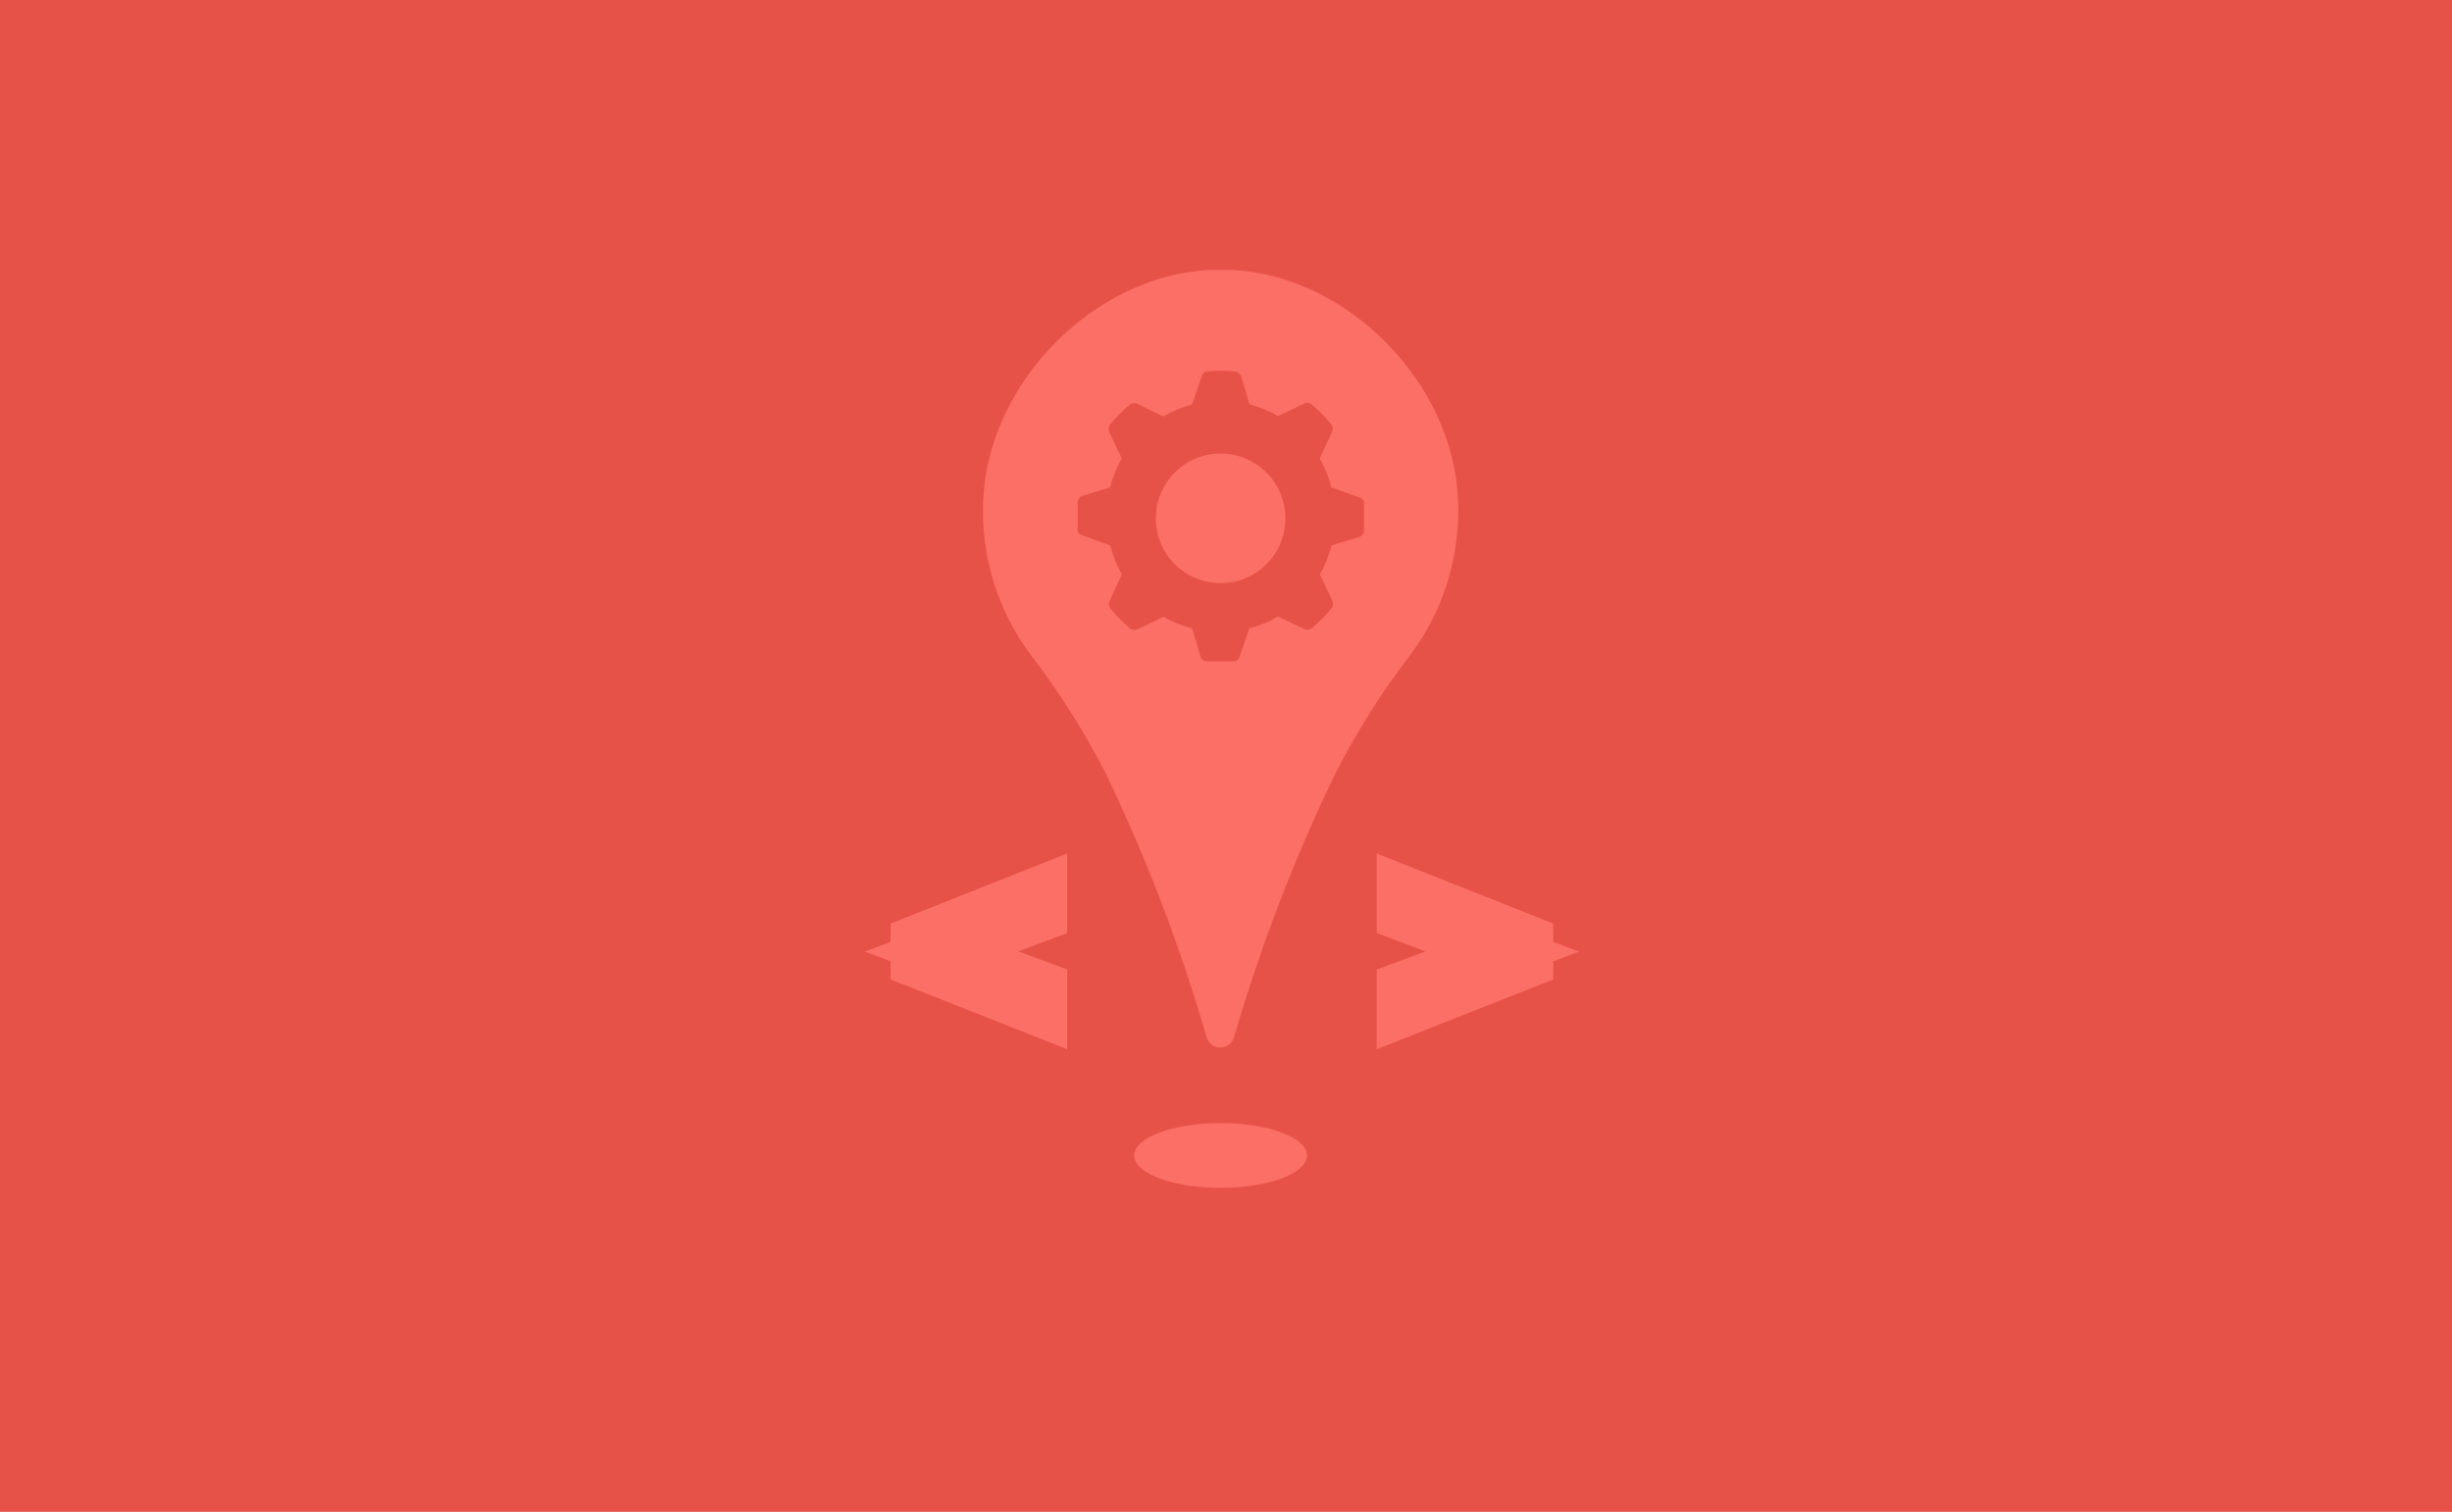
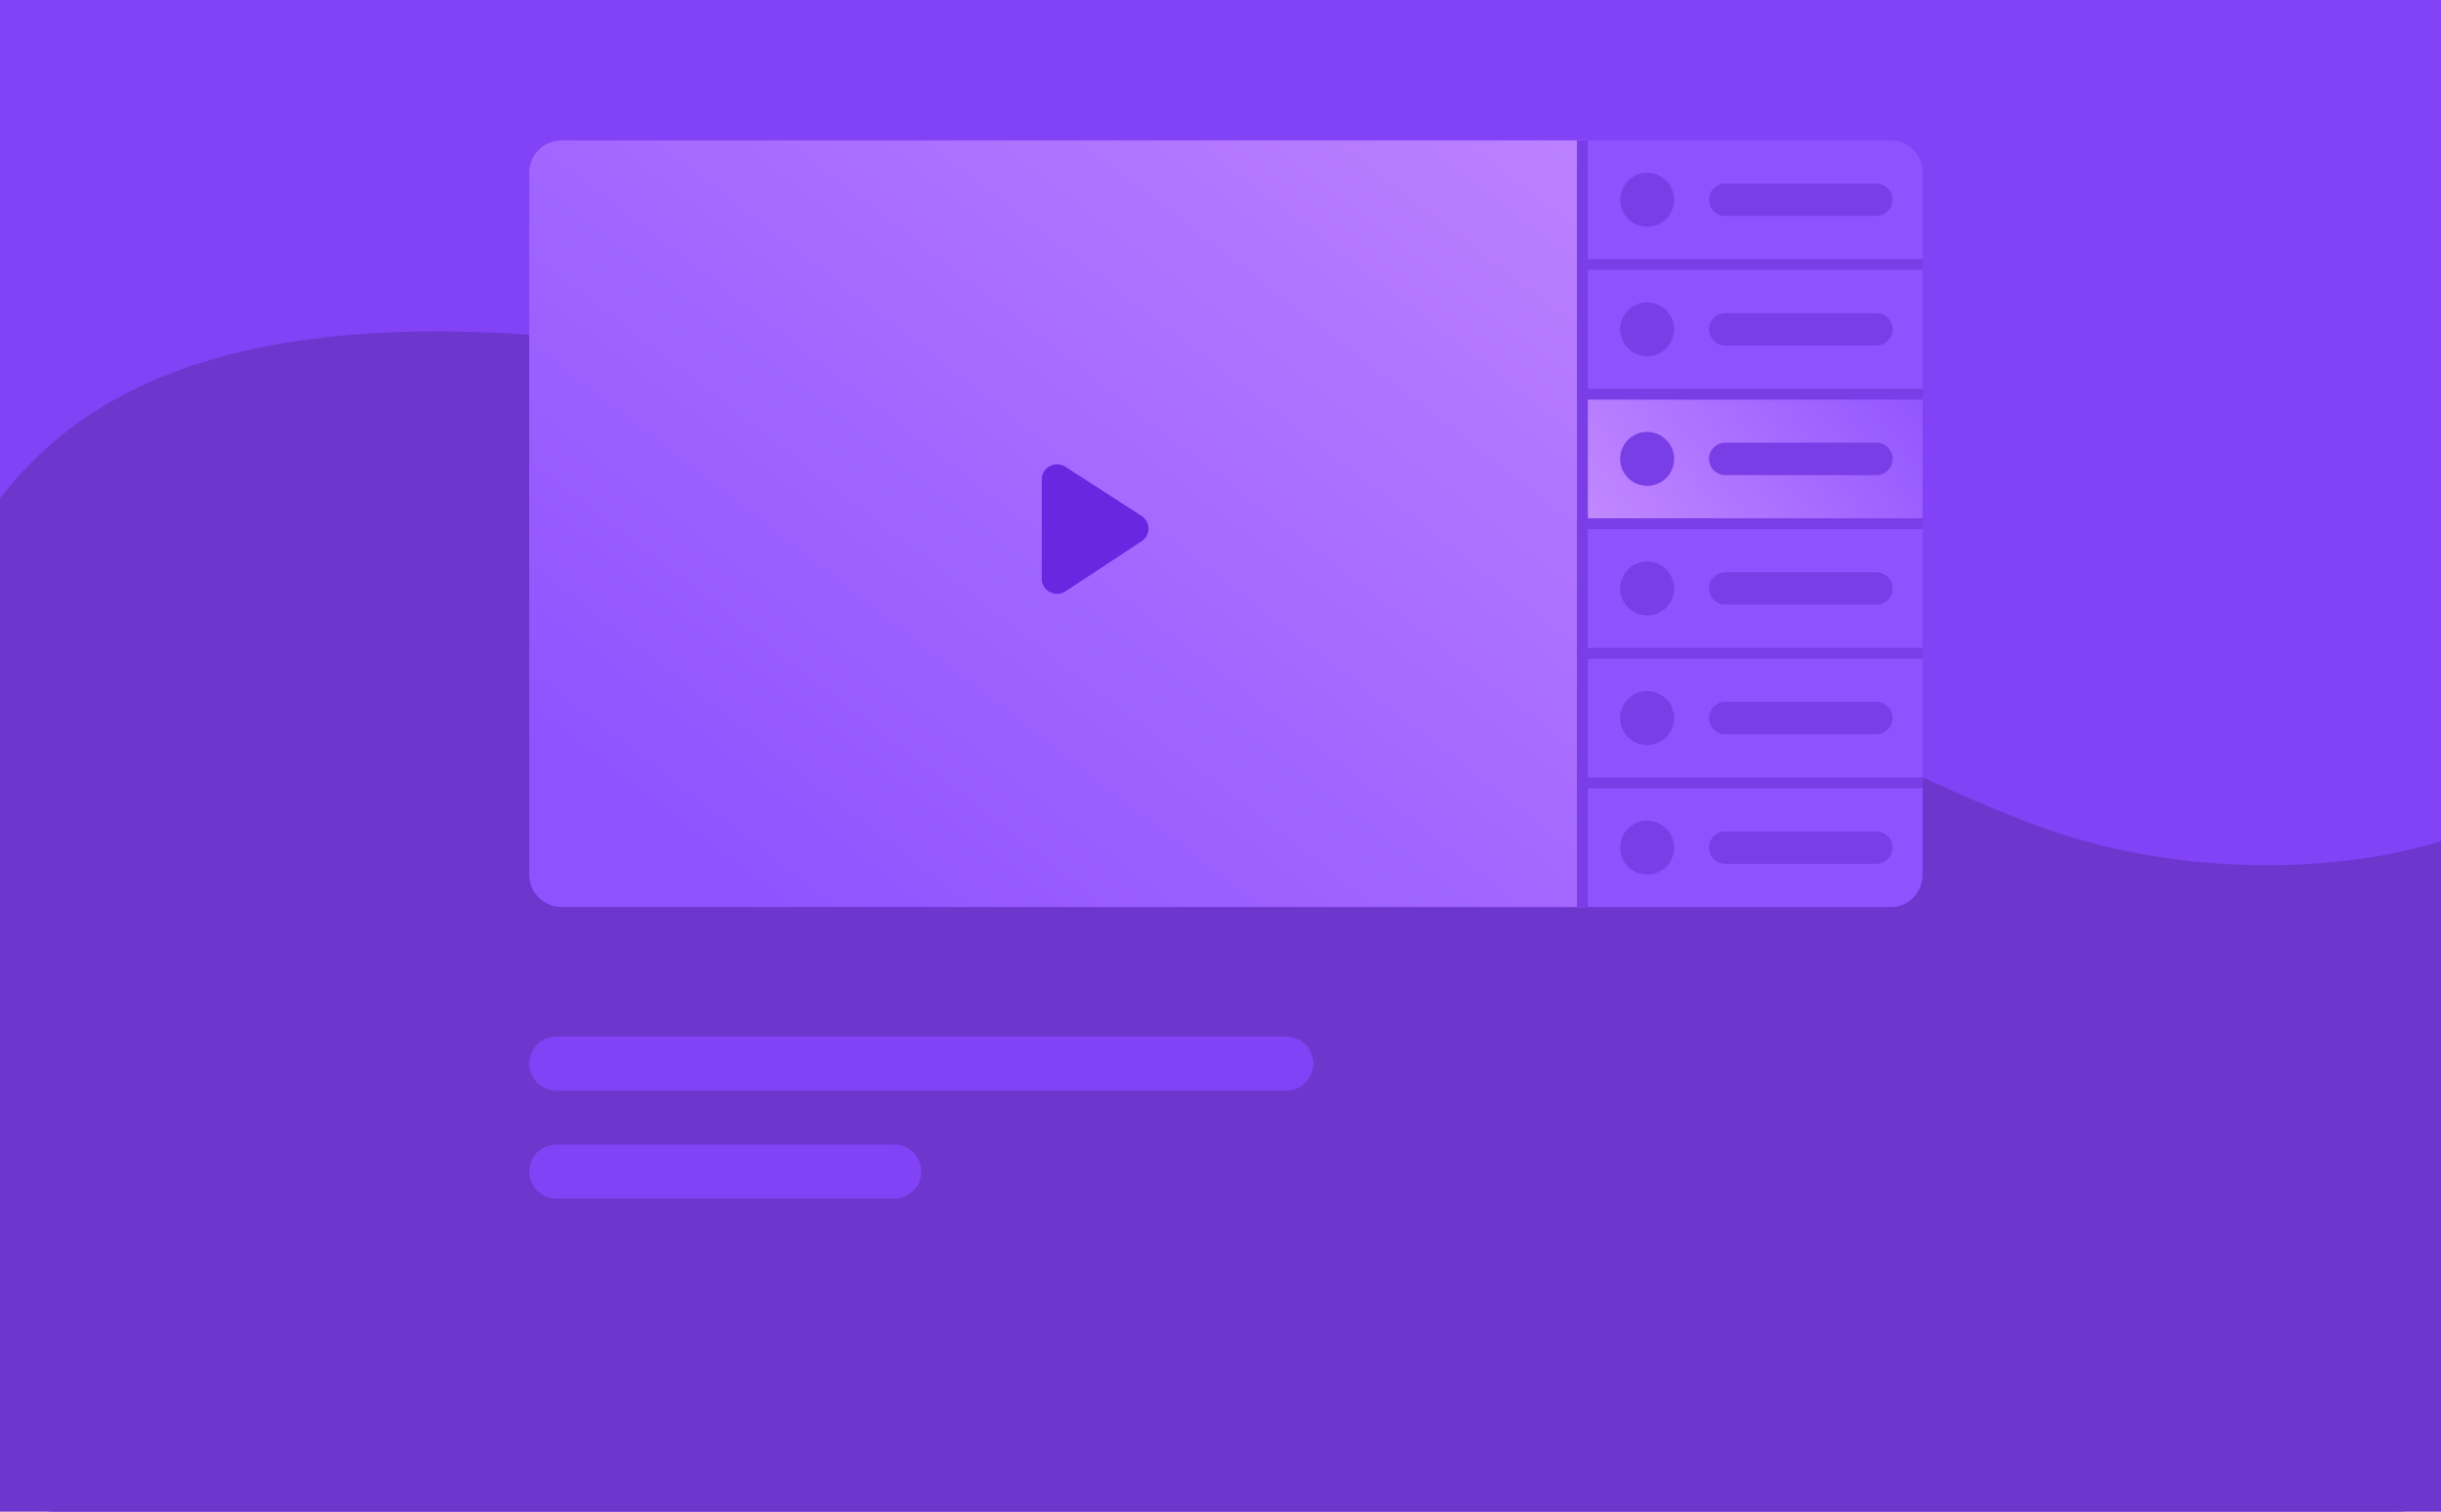
- <svg xmlns="http://www.w3.org/2000/svg" width="227" height="140" viewBox="0 0 227 140">
-   <g fill="none" fill-rule="evenodd">
-     <rect width="227" height="140" fill="#E75248" fill-rule="nonzero" />
-     <g transform="translate(84 25)">
-       <ellipse cx="29" cy="82" fill="#FB6F66" fill-rule="nonzero" rx="8" ry="3" />
-       <g fill="#FB6F66" transform="translate(7)">
-         <path fill-rule="nonzero" d="M23.041,0 L20.999,0 C10.314,0.497 0.517,10.417 0.027,21.236 C-0.228,26.407 1.326,31.501 4.415,35.626 C7.043,39.049 9.36,42.707 11.335,46.553 C15.123,54.425 18.255,62.607 20.694,71.01 C20.85,71.594 21.373,72 21.973,72 C22.573,72 23.097,71.594 23.253,71.01 C25.708,62.6 28.857,54.416 32.665,46.54 C34.64,42.694 36.957,39.036 39.585,35.613 C42.674,31.489 44.228,26.395 43.973,21.223 C43.522,10.417 33.726,0.497 23.041,0.001 L23.041,0 Z M35.277,24.162 C35.25,24.42 35.081,24.639 34.839,24.726 L32.268,25.504 C32.032,26.444 31.671,27.347 31.194,28.189 L32.347,30.632 C32.453,30.867 32.417,31.146 32.254,31.344 C31.714,32.005 31.118,32.609 30.465,33.156 C30.269,33.32 29.994,33.357 29.762,33.25 L27.323,32.095 C26.491,32.578 25.6,32.944 24.672,33.182 L23.783,35.719 C23.744,35.961 23.575,36.162 23.346,36.243 L22.02,36.243 L20.695,36.243 C20.439,36.216 20.224,36.045 20.138,35.8 L19.369,33.196 C18.441,32.958 17.549,32.592 16.718,32.109 L14.305,33.277 C14.073,33.384 13.798,33.347 13.602,33.183 C12.949,32.636 12.353,32.032 11.813,31.37 C11.65,31.172 11.614,30.894 11.72,30.659 L12.86,28.189 C12.383,27.347 12.021,26.444 11.786,25.504 L9.281,24.605 C9.042,24.565 8.843,24.394 8.764,24.162 L8.764,22.82 L8.764,21.477 C8.79,21.219 8.959,21.001 9.201,20.914 L11.773,20.135 C12.008,19.195 12.369,18.293 12.847,17.45 L11.693,15.007 C11.587,14.772 11.624,14.494 11.786,14.296 C12.326,13.635 12.923,13.031 13.576,12.484 C13.771,12.319 14.046,12.282 14.278,12.39 L16.691,13.558 C17.523,13.074 18.414,12.709 19.342,12.47 L20.231,9.933 C20.27,9.678 20.453,9.47 20.695,9.396 C21.576,9.309 22.464,9.309 23.346,9.396 C23.601,9.423 23.817,9.594 23.903,9.839 L24.672,12.443 C25.6,12.682 26.491,13.047 27.323,13.531 L29.736,12.363 C29.968,12.255 30.243,12.292 30.438,12.457 C31.091,13.004 31.688,13.608 32.228,14.269 C32.39,14.467 32.427,14.746 32.321,14.98 L31.181,17.45 C31.658,18.293 32.019,19.195 32.254,20.135 L34.76,21.034 C34.999,21.075 35.197,21.246 35.277,21.477 L35.277,22.82 L35.277,24.162 L35.277,24.162 Z" />
-         <path d="M28,23 C28,26.315 25.315,29 22,29 C18.685,29 16,26.315 16,23 C16,19.685 18.685,17 22,17 C25.315,17 28,19.685 28,23" />
+ <svg xmlns="http://www.w3.org/2000/svg" xmlns:xlink="http://www.w3.org/1999/xlink" width="226" height="140" viewBox="0 0 226 140">
+   <defs>
+     <linearGradient id="workshops-a" x1="117.045%" x2="9.078%" y1="-12.984%" y2="88.035%">
+       <stop offset="0%" stop-color="#C38AFF" />
+       <stop offset="100%" stop-color="#9052FF" />
+     </linearGradient>
+     <linearGradient id="workshops-b" x1="-7.812%" x2="117.045%" y1="67.876%" y2="33.126%">
+       <stop offset="0%" stop-color="#C38AFF" />
+       <stop offset="100%" stop-color="#9052FF" />
+     </linearGradient>
+     <path id="workshops-c" d="M97.001,60 L129.001,60 L129.001,68 C129.001,69.657 127.698,71 126.092,71 L97.001,71 L97.001,60 Z" />
+     <filter id="workshops-d" width="100%" height="100%" x="0%" y="0%" filterUnits="objectBoundingBox">
+       <feOffset in="SourceAlpha" result="shadowOffsetInner1" />
+       <feComposite in="shadowOffsetInner1" in2="SourceAlpha" k2="-1" k3="1" operator="arithmetic" result="shadowInnerInner1" />
+       <feColorMatrix in="shadowInnerInner1" values="0 0 0 0 0.51   0 0 0 0 0.259   0 0 0 0 0.965  0 0 0 1 0" />
+     </filter>
+   </defs>
+   <g fill="none" fill-rule="evenodd" transform="translate(-358 -3971)">
+     <rect width="1440" height="7696" fill="#FAFAFA" />
+     <g transform="translate(338 3881)">
+       <rect width="227" height="230" x="20" fill="#8242F6" rx="5" />
+       <path fill="#6D37CE" d="M30.021,252.344 L252.06,205.148 C243.464,164.703 239.19,144.313 239.24,143.976 C231.92,148.599 216.092,153.497 200.014,150.781 C173.732,146.34 165.461,138.729 136.066,138.613 C100.813,138.474 86.552,131.109 55.343,135.526 C26.561,139.599 15.509,150.127 10.488,160.685 C10.52,160.678 17.031,191.231 30.021,252.344 Z" transform="rotate(12 131.274 193.23)" />
+       <path stroke="#979797" />
+       <rect width="72.593" height="5" x="69" y="186" fill="#8242F6" rx="2.5" />
+       <rect width="36.297" height="5" x="69" y="196" fill="#8242F6" rx="2.5" />
+       <g transform="translate(69 103)">
+         <path fill="url(#workshops-a)" d="M3,0 L98,0 L98,71 L3,71 C1.343,71 4.54950257e-13,69.657 4.54747351e-13,68 L4.54747351e-13,3 C4.54544445e-13,1.343 1.343,3.04359188e-16 3,0 Z" />
+         <path fill="#6927E2" fill-rule="nonzero" d="M49.651,30.237 C48.708,29.619 47.452,30.282 47.452,31.386 L47.452,40.614 C47.452,41.718 48.71,42.381 49.651,41.763 L56.699,37.126 C57.551,36.552 57.551,35.36 56.699,34.786 L49.651,30.237 Z" />
+         <path fill="#9052FF" d="M97.001,0 L126.092,0 C127.698,0 129.001,1.343 129.001,3 L129.001,12 L97.001,12 L97.001,0 Z" />
+         <rect width="17" height="3" x="109.226" y="4" fill="#7A3EE6" rx="1.5" />
+         <rect width="32" height="1" x="97.001" y="11" fill="#7A3EE6" />
+         <polygon fill="#9052FF" points="97.001 12 129.001 12 129.001 24 97.001 24" />
+         <rect width="17" height="3" x="109.226" y="16" fill="#7A3EE6" rx="1.5" />
+         <polygon fill="url(#workshops-b)" points="97.001 24 129.001 24 129.001 36 97.001 36" />
+         <rect width="17" height="3" x="109.226" y="28" fill="#7A3EE6" rx="1.5" />
+         <polygon fill="#9052FF" points="97.001 36 129.001 36 129.001 48 97.001 48" />
+         <rect width="17" height="3" x="109.226" y="40" fill="#7A3EE6" rx="1.5" />
+         <polygon fill="#9052FF" points="97.001 48 129.001 48 129.001 60 97.001 60" />
+         <rect width="17" height="3" x="109.226" y="52" fill="#7A3EE6" rx="1.5" />
+         <use fill="#9052FF" xlink:href="#workshops-c" />
+         <use fill="#000" filter="url(#workshops-d)" xlink:href="#workshops-c" />
+         <rect width="17" height="3" x="109.226" y="64" fill="#7A3EE6" rx="1.5" />
+         <rect width="32" height="1" x="97.001" y="23" fill="#7A3EE6" />
+         <rect width="32" height="1" x="97.001" y="35" fill="#7A3EE6" />
+         <rect width="32" height="1" x="97.001" y="47" fill="#7A3EE6" />
+         <rect width="32" height="1" x="97.001" y="59" fill="#7A3EE6" />
+         <rect width="1.008" height="71" x="97.001" fill="#7A3EE6" />
+         <circle cx="103.5" cy="17.5" r="2.5" fill="#7A3EE6" />
+         <circle cx="103.5" cy="5.5" r="2.5" fill="#7A3EE6" />
+         <circle cx="103.5" cy="29.5" r="2.5" fill="#7A3EE6" />
+         <circle cx="103.5" cy="41.5" r="2.5" fill="#7A3EE6" />
+         <circle cx="103.5" cy="53.5" r="2.5" fill="#7A3EE6" />
+         <circle cx="103.5" cy="65.5" r="2.5" fill="#7A3EE6" />
      </g>
-       <text fill="#E75248" stroke="#FB6F66" stroke-width="5" font-family="AndaleMono, Andale Mono" font-size="22">
-         <tspan x="0" y="70">&lt;</tspan>
-       </text>
-       <text fill="#E75248" stroke="#FB6F66" stroke-width="5" font-family="AndaleMono, Andale Mono" font-size="22">
-         <tspan x="45" y="70">&gt;</tspan>
-       </text>
    </g>
  </g>
</svg>
